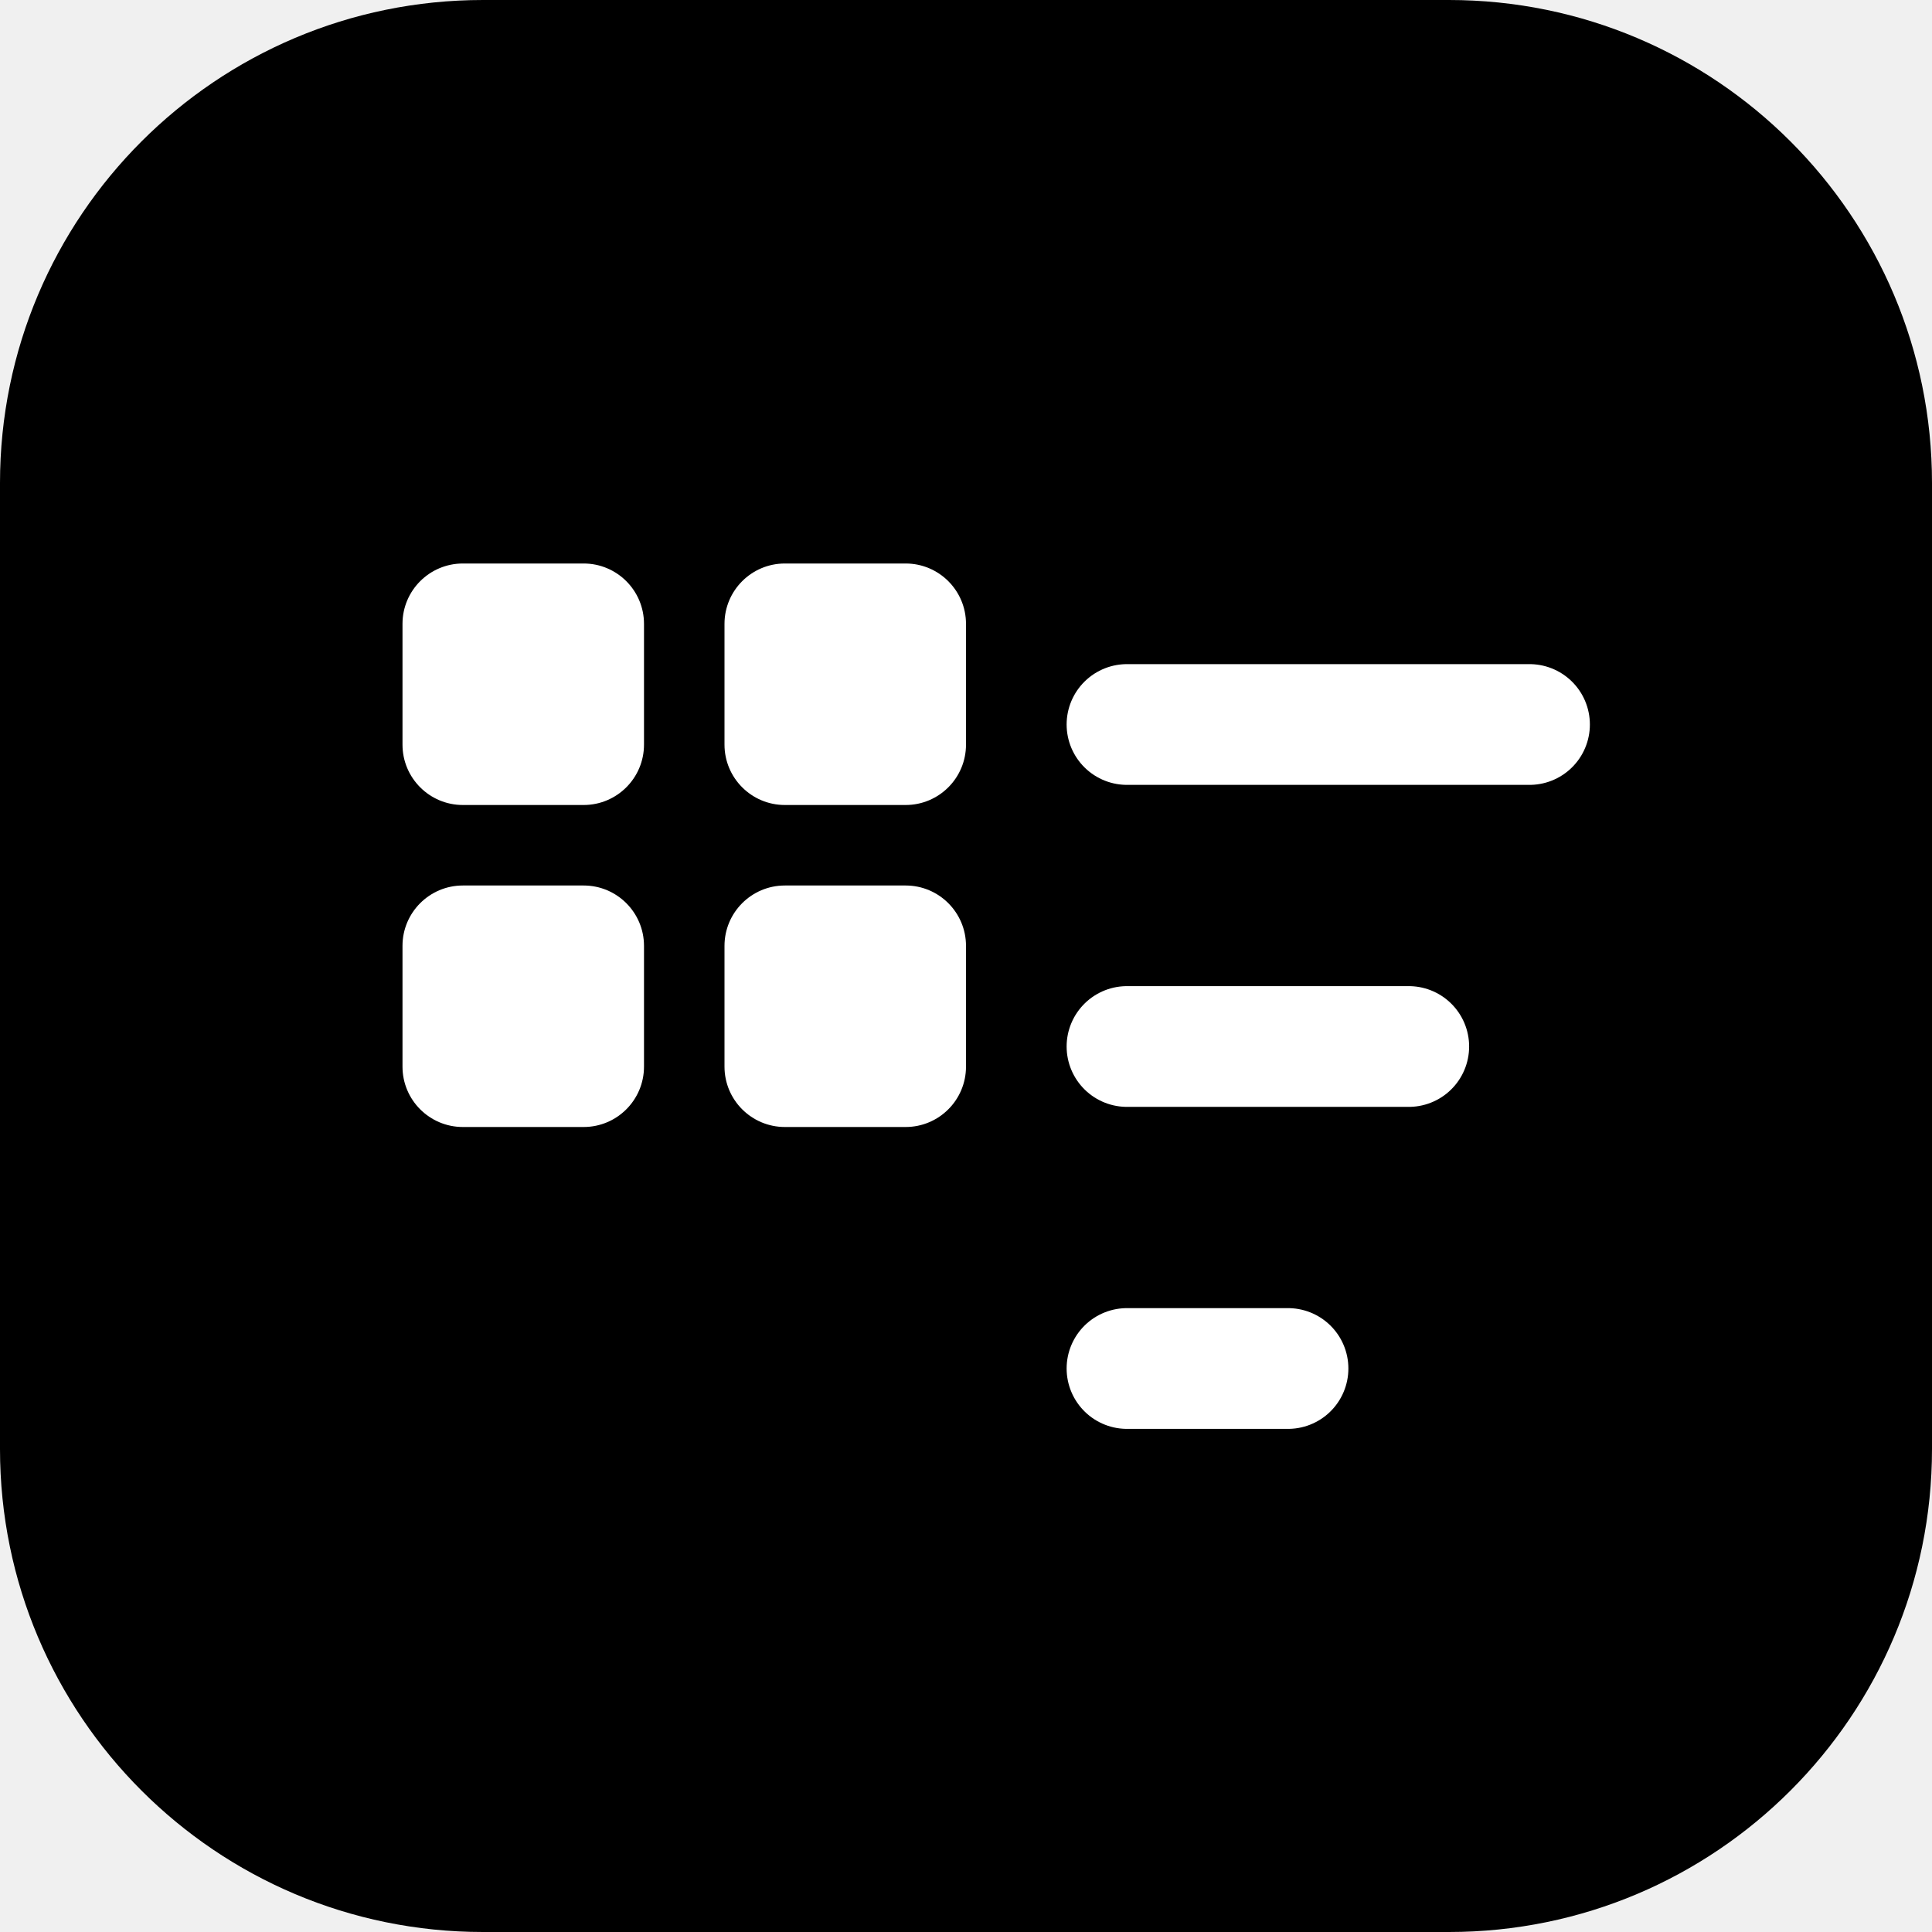
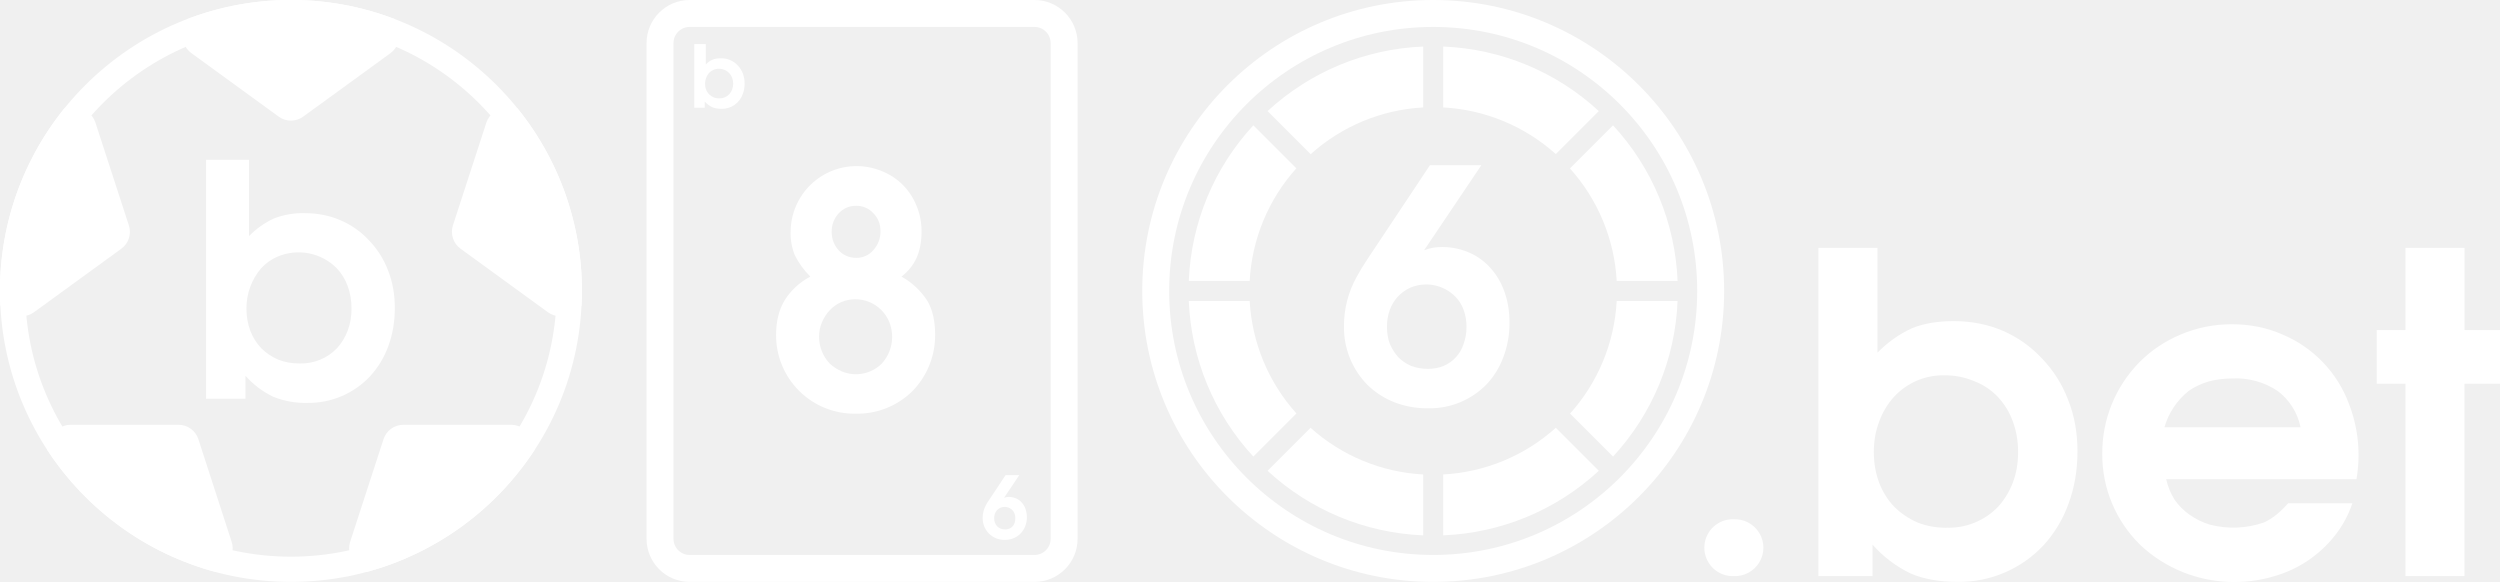
- <svg xmlns="http://www.w3.org/2000/svg" width="48" height="48" viewBox="0 0 48 48" fill="none">
-   <rect width="48" height="48" rx="12" fill="currentColor" />
-   <rect x="10" y="14" width="6" height="6" rx="1.5" fill="white" />
-   <rect x="18" y="14" width="6" height="6" rx="1.5" fill="white" />
-   <rect x="10" y="22" width="6" height="6" rx="1.5" fill="white" />
-   <rect x="18" y="22" width="6" height="6" rx="1.5" fill="white" />
-   <path d="M28 18L38 18" stroke="white" stroke-width="3" stroke-linecap="round" />
-   <path d="M28 26L35 26" stroke="white" stroke-width="3" stroke-linecap="round" />
-   <path d="M28 34L32 34" stroke="white" stroke-width="3" stroke-linecap="round" />
+ <svg xmlns="http://www.w3.org/2000/svg" fill="none" viewBox="0 0 232 54">
+   <path fill="#fff" d="M223.23 53.46V35.61h-2.67v-4.98h2.67V23h5.48v7.63H232v4.98h-3.3v17.85h-5.47ZM212.34 46.7h5.96a9.77 9.77 0 0 1-1.6 2.97 11.02 11.02 0 0 1-5.64 3.8 12.93 12.93 0 0 1-8.48-.37c-1.5-.61-2.82-1.45-3.95-2.52a11.7 11.7 0 0 1-3.54-8.45 12.01 12.01 0 0 1 3.46-8.53 11.7 11.7 0 0 1 3.83-2.56c1.48-.63 3.06-.95 4.73-.95 1.7 0 3.26.32 4.7.95a11.2 11.2 0 0 1 6.17 6.43 13.12 13.12 0 0 1 .7 7h-17.66c.16.7.42 1.33.78 1.9.38.55.85 1.02 1.4 1.4.55.39 1.17.7 1.85.91a8.66 8.66 0 0 0 5.06-.2c.77-.36 1.51-.95 2.23-1.78Zm-11.49-7.05h12.64a5.6 5.6 0 0 0-2.14-3.38 6.95 6.95 0 0 0-4.16-1.15c-.82 0-1.58.1-2.26.29-.66.2-1.26.48-1.81.86a6.66 6.66 0 0 0-2.26 3.38ZM168.75 53.46V23h5.48v9.73a10.64 10.64 0 0 1 3.2-2.27c1.08-.44 2.36-.66 3.87-.66 1.65 0 3.17.3 4.57.9 1.4.61 2.6 1.47 3.62 2.56a11.29 11.29 0 0 1 2.43 3.84c.58 1.45.87 3.05.87 4.78 0 1.76-.28 3.38-.83 4.86a11.44 11.44 0 0 1-2.3 3.84 10.72 10.72 0 0 1-7.98 3.42c-1.7 0-3.16-.26-4.37-.78a11.16 11.16 0 0 1-3.54-2.68v2.92h-5.02Zm11.9-4.49a6.35 6.35 0 0 0 4.77-1.94 7.03 7.03 0 0 0 1.36-2.22c.33-.85.5-1.8.5-2.85 0-1.04-.17-2-.5-2.88a6.58 6.58 0 0 0-1.4-2.27 5.95 5.95 0 0 0-2.18-1.44 6.86 6.86 0 0 0-2.76-.54 6.19 6.19 0 0 0-4.7 2.02 6.94 6.94 0 0 0-1.35 2.27c-.33.85-.5 1.8-.5 2.84 0 1.02.17 1.97.5 2.85.33.85.8 1.6 1.4 2.22.6.6 1.32 1.09 2.14 1.45.82.33 1.73.5 2.72.5ZM160.64 53.46a2.64 2.64 0 0 1 0-5.27h.2a2.64 2.64 0 1 1 0 5.27h-.2Z" />
+   <path stroke="#fff" stroke-linecap="round" stroke-width="2.5" d="M64 1.25h32A2.75 2.75 0 0 1 98.75 4v46A2.75 2.75 0 0 1 96 52.75H64A2.75 2.75 0 0 1 61.25 50V4A2.75 2.75 0 0 1 64 1.25Z" />
+   <path fill="#fff" d="M64.43 10V4.09h1.07v1.89c.2-.21.42-.36.62-.44.2-.09.46-.13.75-.13a2.06 2.06 0 0 1 1.6.67c.2.2.35.46.47.74.1.29.16.6.16.93 0 .34-.05.66-.16.95a2.05 2.05 0 0 1-2 1.4c-.33 0-.6-.05-.84-.15-.23-.1-.46-.27-.7-.52V10h-.97Zm2.31-.87a1.24 1.24 0 0 0 .93-.38c.11-.12.2-.26.27-.43a1.58 1.58 0 0 0 0-1.11 1.28 1.28 0 0 0-.28-.44 1.33 1.33 0 0 0-1.47-.28 1.2 1.2 0 0 0-.4.29 1.52 1.52 0 0 0-.36 1c0 .19.03.37.1.54.06.17.15.3.27.43.12.12.26.21.42.28.16.07.33.1.52.1ZM93.32 44.09h1.27l-1.41 2.1.23-.06a1.65 1.65 0 0 1 .9.13c.2.09.37.21.51.38.15.17.27.36.35.6a2.35 2.35 0 0 1-.03 1.6 1.96 1.96 0 0 1-1.87 1.26 2.01 2.01 0 0 1-1.49-.58 2.03 2.03 0 0 1-.59-1.46 2.49 2.49 0 0 1 .31-1.2c.08-.14.17-.3.28-.45l1.54-2.32Zm-.05 5.04a1 1 0 0 0 .39-.07.88.88 0 0 0 .5-.54c.04-.14.06-.28.06-.43 0-.16-.02-.3-.07-.43a.9.9 0 0 0-.2-.32 1.01 1.01 0 0 0-1.11-.22.95.95 0 0 0-.51.54 1.2 1.2 0 0 0-.07.43c0 .15.02.3.07.42s.12.23.2.33c.1.1.2.16.33.22.12.04.26.07.41.07Z" />
+   <circle cx="133" cy="27" r="25.75" stroke="#fff" stroke-width="2.5" />
+   <path fill="#fff" d="M148.37 10.31a22.61 22.61 0 0 0-14.44-5.99v5.65a17 17 0 0 1 10.45 4.33l3.99-3.99ZM132.07 9.97V4.32a22.62 22.62 0 0 0-14.44 5.99l4 4a16.99 16.99 0 0 1 10.44-4.34ZM120.3 15.62l-3.99-3.99a22.61 22.61 0 0 0-5.99 14.44h5.65a17 17 0 0 1 4.33-10.45ZM144.38 39.7a16.99 16.99 0 0 1-10.45 4.33v5.65a22.62 22.62 0 0 0 14.44-5.99l-4-4ZM150.03 26.07h5.65a22.62 22.62 0 0 0-5.99-14.44l-4 4a17 17 0 0 1 4.34 10.44ZM115.97 27.93h-5.65a22.62 22.62 0 0 0 5.99 14.44l4-4a17 17 0 0 1-4.34-10.44ZM150.03 27.93a17 17 0 0 1-4.33 10.45l3.99 3.99a22.62 22.62 0 0 0 5.99-14.44h-5.65ZM117.63 43.69a22.62 22.62 0 0 0 14.44 5.99v-5.65a17 17 0 0 1-10.45-4.33l-3.99 3.99ZM3.16 28.97l8.1-5.89c.68-.5.96-1.36.7-2.16l-3.1-9.53c-.25-.8-1-1.34-1.83-1.34H5.98a26.88 26.88 0 0 0-5.95 18.3l.85.62c.68.5 1.6.5 2.28 0ZM17.76 4.93l8.1 5.89c.68.5 1.6.5 2.28 0l8.1-5.89c.68-.5.96-1.37.7-2.16l-.32-1a26.93 26.93 0 0 0-19.24 0l-.32 1c-.26.8.02 1.67.7 2.16ZM21.5 50.29l-3.09-9.53c-.26-.8-1-1.34-1.84-1.34H6.55c-.84 0-1.58.54-1.84 1.34l-.32 1a27.05 27.05 0 0 0 15.56 11.3l.85-.61c.68-.5.96-1.37.7-2.16ZM47.45 39.42H37.43c-.84 0-1.58.54-1.84 1.34l-3.1 9.53c-.25.8.03 1.67.7 2.16l.86.62A27.05 27.05 0 0 0 49.6 41.76l-.32-1c-.26-.8-1-1.34-1.84-1.34ZM48.02 10.05h-1.05c-.83 0-1.58.54-1.84 1.34l-3.1 9.53c-.25.8.03 1.67.71 2.16l8.1 5.89c.68.5 1.6.5 2.28 0l.85-.62a26.89 26.89 0 0 0-5.95-18.3Z" />
+   <path stroke="#fff" stroke-linecap="round" stroke-linejoin="round" stroke-miterlimit="10" stroke-width="2.34" d="M27 1.17a25.83 25.83 0 1 1 0 51.66 25.83 25.83 0 0 1 0-51.66Z" />
+   <path fill="#fff" d="M72.02 31.07c0-1.24.26-2.3.78-3.18a6.18 6.18 0 0 1 2.4-2.22 7.58 7.58 0 0 1-1.44-1.98 5.41 5.41 0 0 1-.39-2.16 6.12 6.12 0 0 1 8.49-5.64 5.72 5.72 0 0 1 3.18 3.18c.32.74.48 1.54.48 2.4 0 .94-.15 1.75-.45 2.43-.3.68-.77 1.27-1.41 1.77a6.74 6.74 0 0 1 2.4 2.25c.48.82.72 1.86.72 3.12a7.4 7.4 0 0 1-2.1 5.25 7.27 7.27 0 0 1-5.25 2.1 7.27 7.27 0 0 1-7.41-7.32Zm7.44-7.14a2.05 2.05 0 0 0 1.59-.72 2.56 2.56 0 0 0 .66-1.74c0-.68-.22-1.24-.66-1.68a2.1 2.1 0 0 0-1.62-.69c-.64 0-1.18.24-1.62.72a2.44 2.44 0 0 0-.63 1.71c0 .34.06.66.18.96.12.28.28.53.48.75.2.22.44.39.72.51.28.12.58.18.9.18Zm-3.45 7.32a3.61 3.61 0 0 0 .99 2.49c.32.3.69.54 1.11.72a3.4 3.4 0 0 0 3.72-.72 3.69 3.69 0 0 0 .69-3.87 3.4 3.4 0 0 0-4.47-1.83c-.4.18-.75.43-1.05.75-.3.32-.54.69-.72 1.11a3.4 3.4 0 0 0-.27 1.35ZM132.7 15.33h4.77l-5.31 7.89c.34-.12.63-.2.87-.24a6.22 6.22 0 0 1 3.36.48c.76.34 1.41.82 1.95 1.44.56.62.99 1.36 1.29 2.22.3.86.45 1.8.45 2.82a8.8 8.8 0 0 1-.57 3.21c-.36.96-.88 1.8-1.56 2.52a7.37 7.37 0 0 1-5.46 2.22 8.4 8.4 0 0 1-3.12-.57 7.55 7.55 0 0 1-2.46-1.59 7.6 7.6 0 0 1-2.19-5.49 9.3 9.3 0 0 1 1.17-4.53c.28-.52.62-1.08 1.02-1.68l5.79-8.7Zm-.18 18.9c.52 0 1-.09 1.44-.27a3.28 3.28 0 0 0 1.86-2.04 4.5 4.5 0 0 0 .27-1.59 4.5 4.5 0 0 0-.27-1.59 3.4 3.4 0 0 0-.78-1.23 3.8 3.8 0 0 0-4.17-.81 3.58 3.58 0 0 0-1.89 2.04 4.5 4.5 0 0 0-.27 1.59c0 .58.09 1.11.27 1.59.2.46.46.87.78 1.23.34.34.74.61 1.2.81.48.18 1 .27 1.56.27ZM19.12 37V14.83h3.99v7.08a7.76 7.76 0 0 1 2.34-1.65 7.42 7.42 0 0 1 2.82-.48c1.2 0 2.31.22 3.33.66a7.72 7.72 0 0 1 2.64 1.86 8.2 8.2 0 0 1 1.77 2.79c.42 1.06.63 2.22.63 3.48 0 1.28-.2 2.46-.6 3.54a8.32 8.32 0 0 1-1.68 2.79 7.82 7.82 0 0 1-5.82 2.49 8 8 0 0 1-3.18-.57 8.13 8.13 0 0 1-2.58-1.95V37h-3.66Zm8.67-3.27a4.63 4.63 0 0 0 3.48-1.41c.42-.46.75-1 .99-1.62a5.7 5.7 0 0 0 .36-2.07c0-.76-.12-1.46-.36-2.1a4.79 4.79 0 0 0-1.02-1.65 5 5 0 0 0-5.52-1.05 4.5 4.5 0 0 0-1.5 1.08 5.7 5.7 0 0 0-1.35 3.72c0 .74.12 1.43.36 2.07.24.62.58 1.16 1.02 1.62.44.44.96.79 1.56 1.05.6.24 1.26.36 1.98.36Z" />
</svg>
